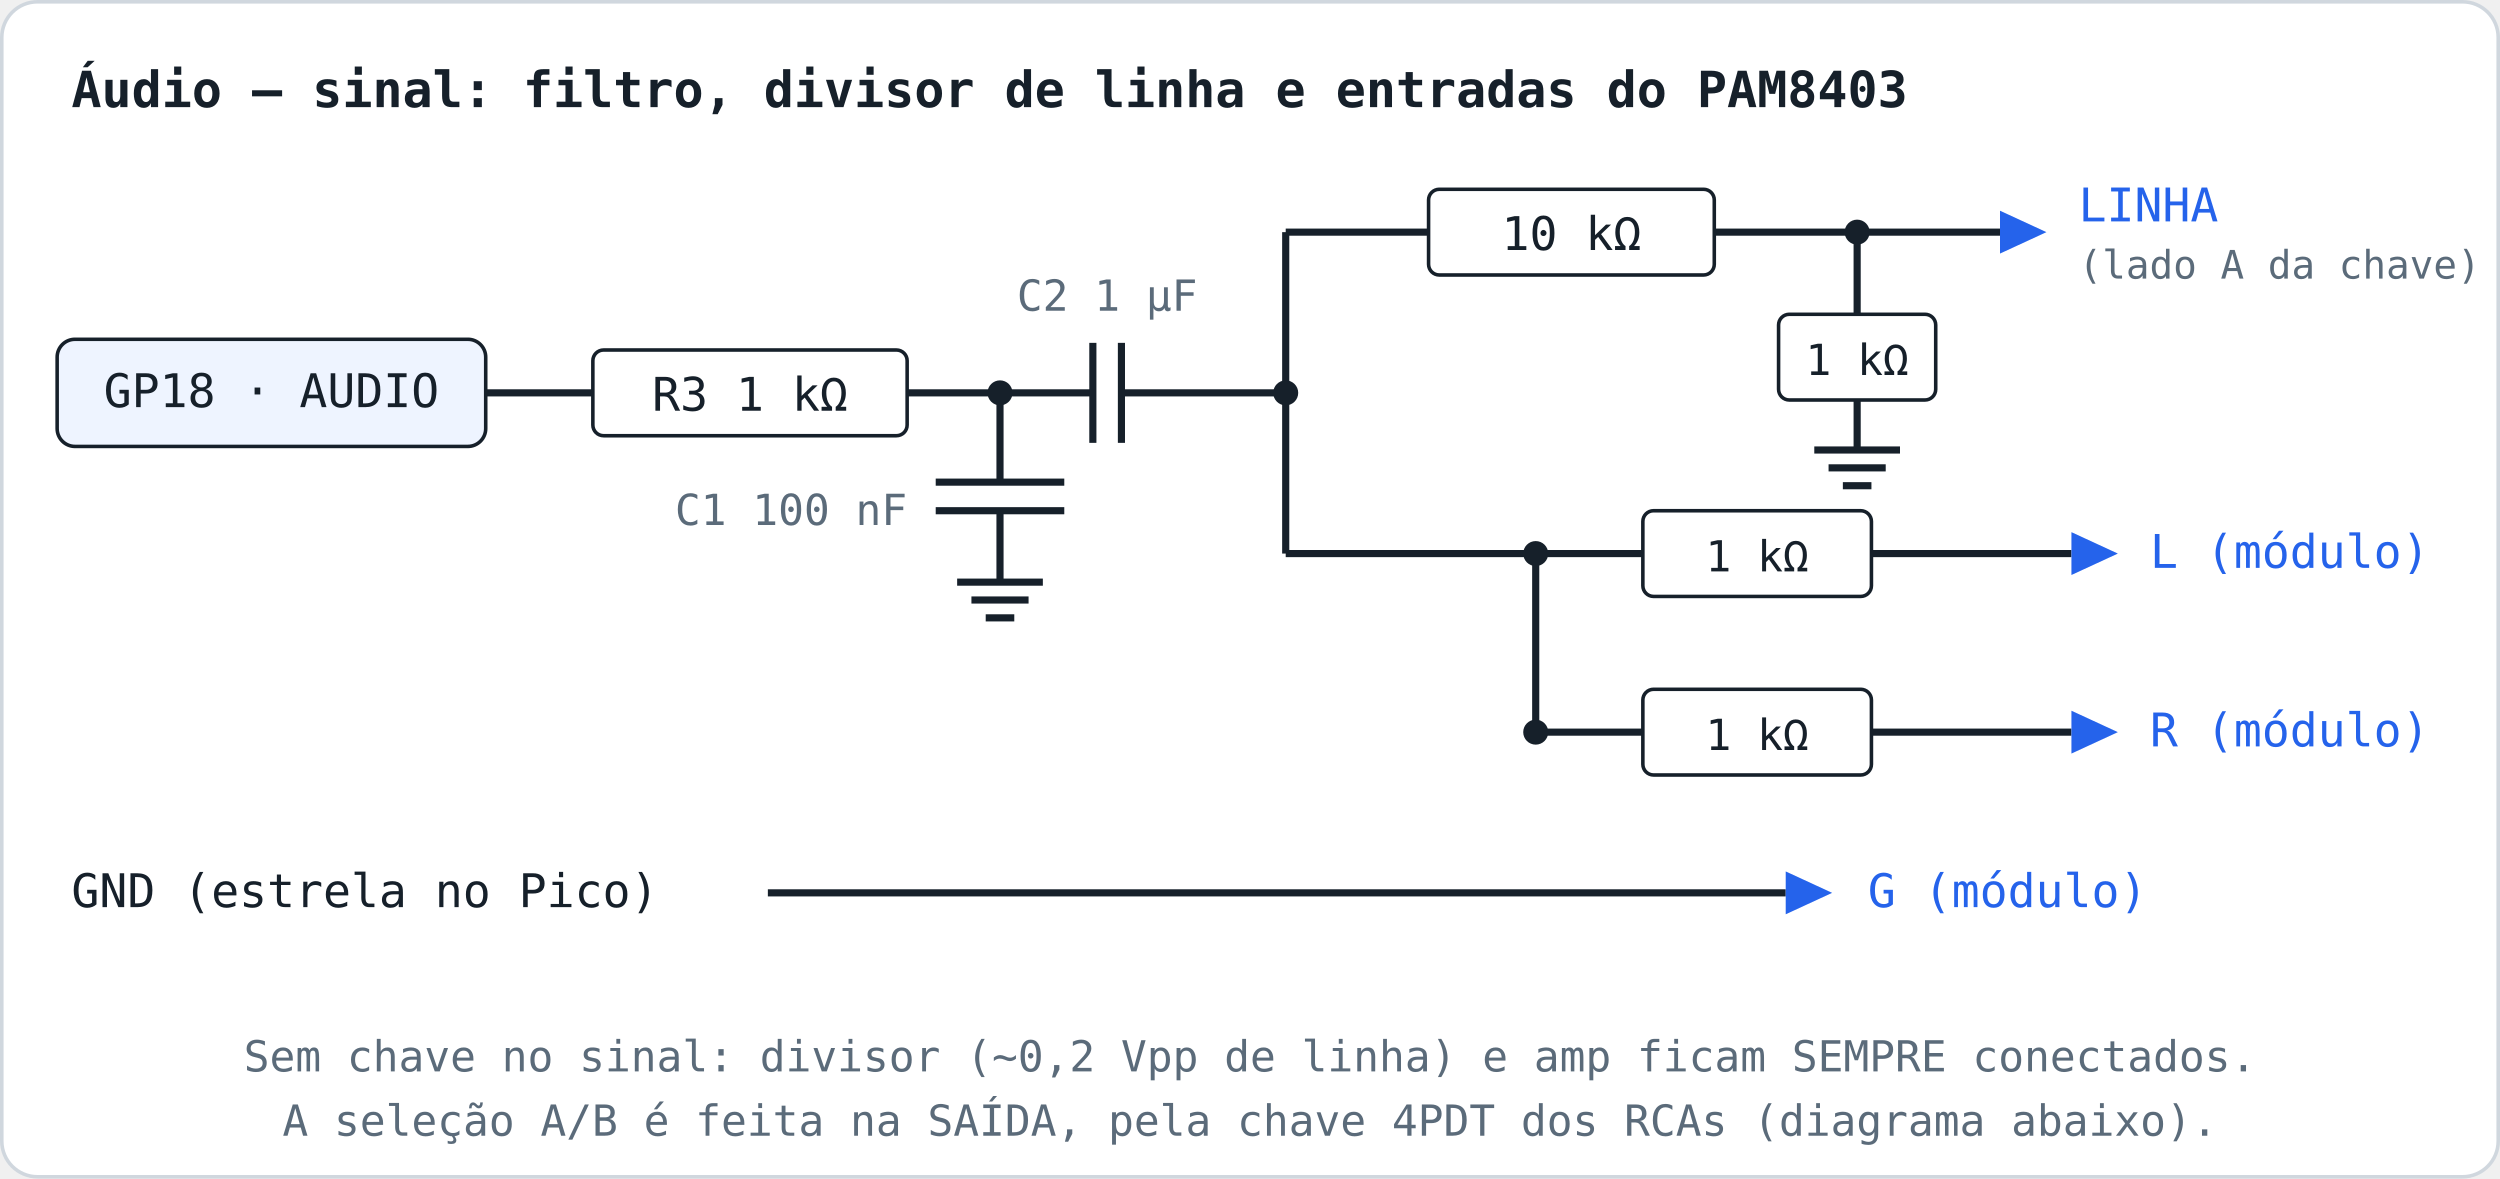
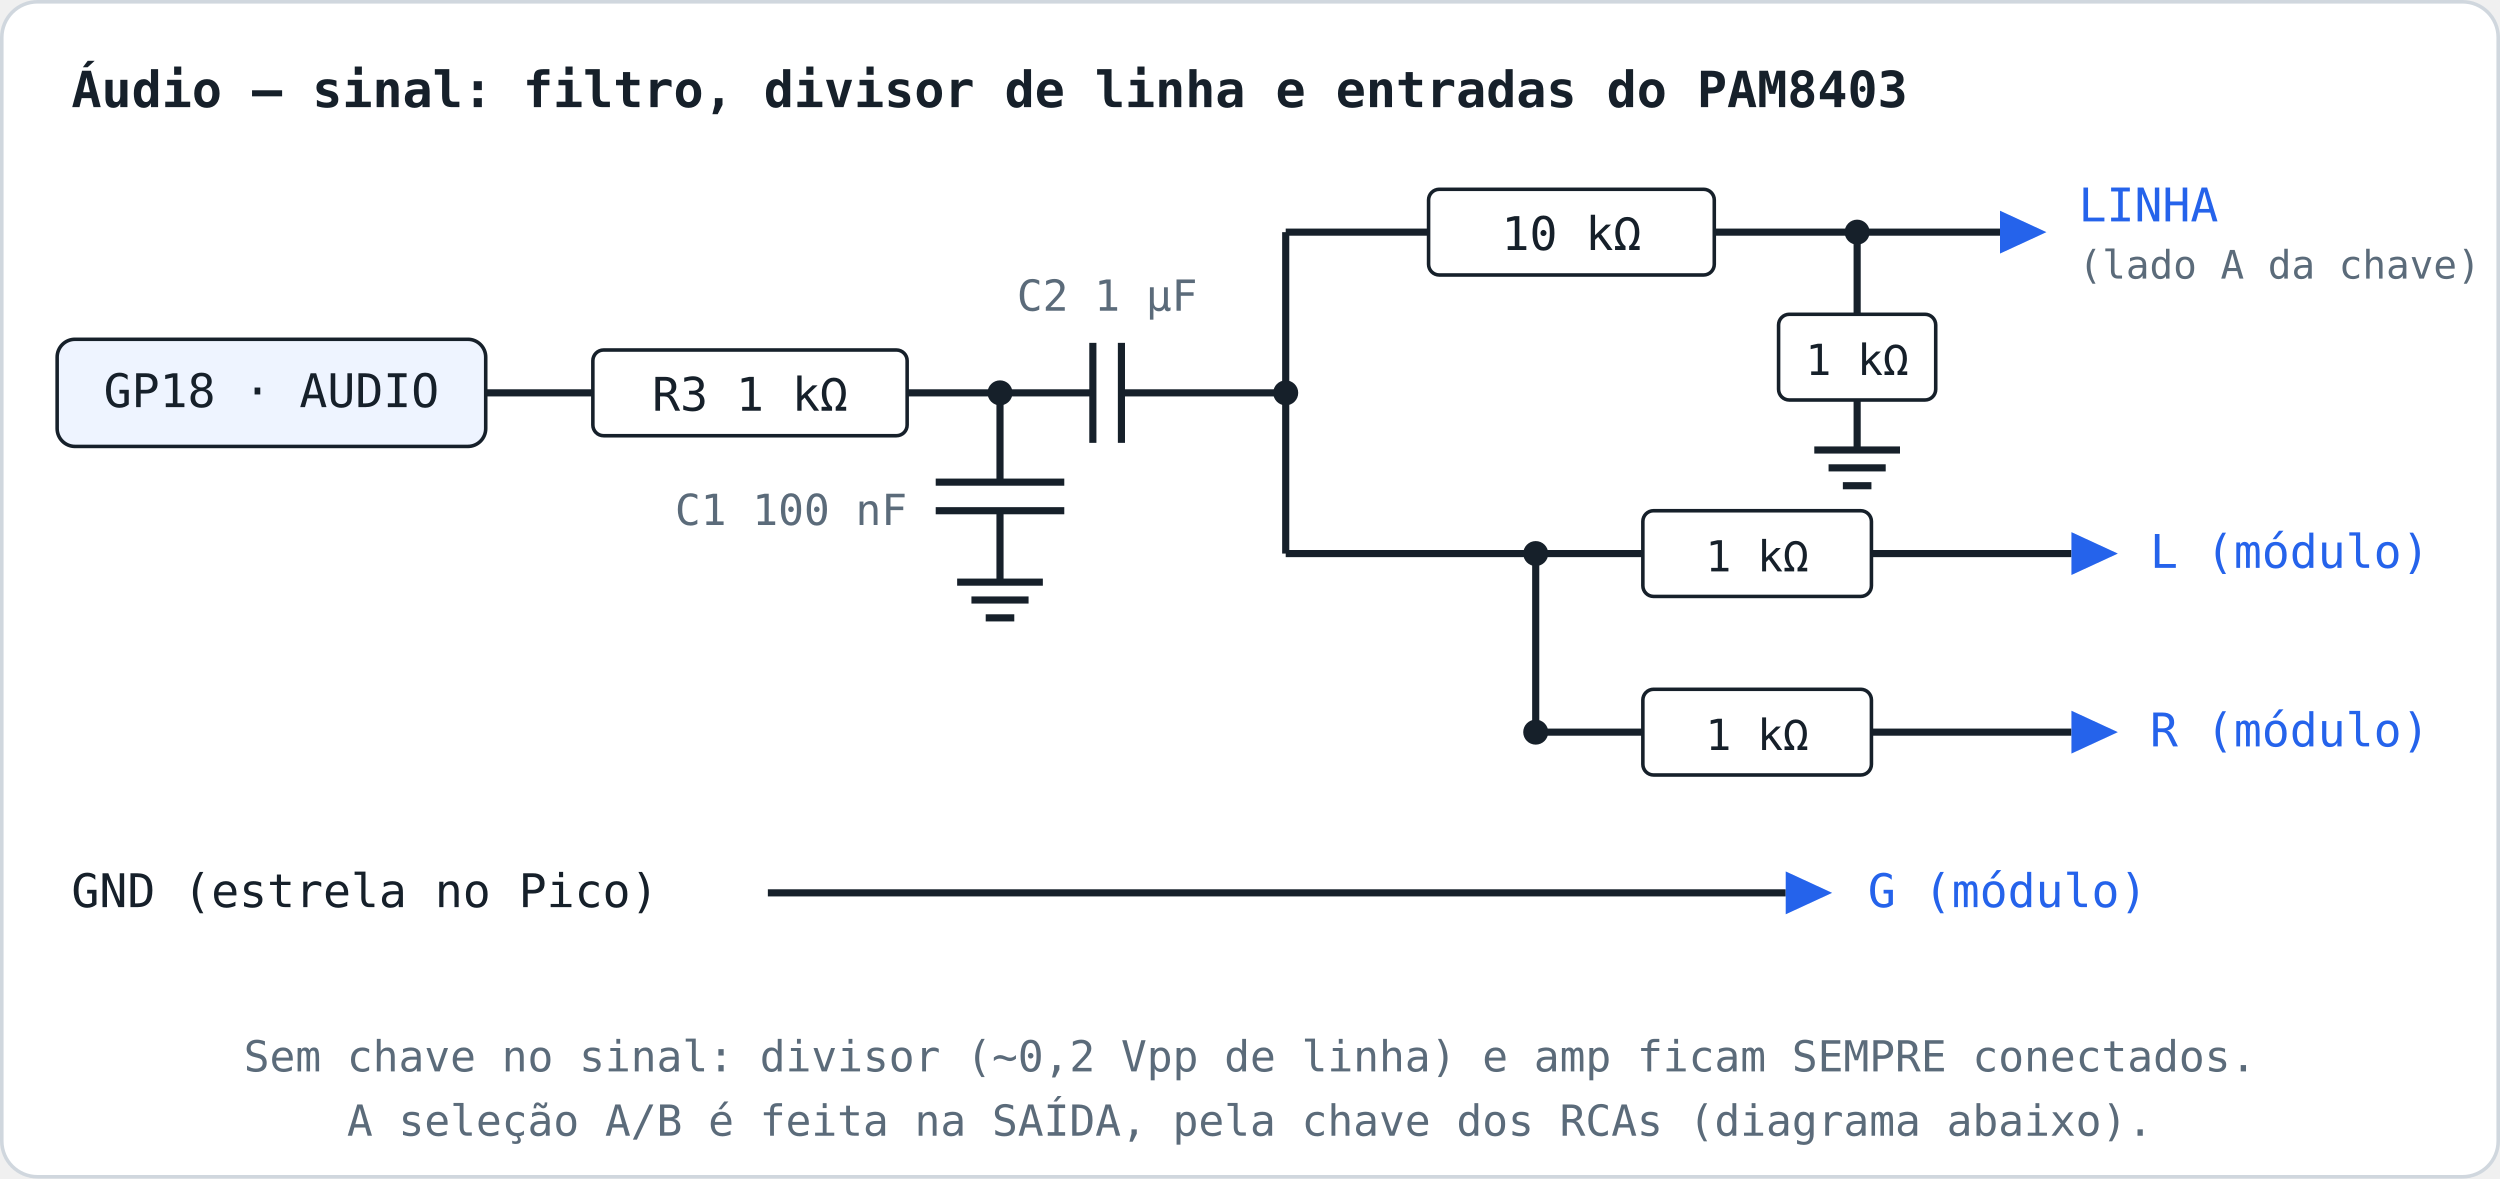
<svg xmlns="http://www.w3.org/2000/svg" viewBox="0 0 700 330" font-family="ui-monospace, SFMono-Regular, Menlo, Consolas, monospace" font-size="13">
  <rect x="0.5" y="0.5" width="699" height="329" rx="10" fill="#ffffff" stroke="#d0d7de" />
  <text x="20" y="30" font-size="14" font-weight="bold" fill="#16202a">Áudio — sinal: filtro, divisor de linha e entradas do PAM8403</text>
  <rect x="16" y="95" width="120" height="30" rx="5" fill="#eef4ff" stroke="#16202a" />
  <text x="76" y="114" text-anchor="middle" fill="#16202a">GP18 · AUDIO</text>
  <rect x="166" y="98" width="88" height="24" rx="3" fill="#ffffff" stroke="#16202a" />
  <text x="210" y="115" text-anchor="middle" fill="#16202a">R3 1 kΩ</text>
  <g stroke="#16202a" stroke-width="2" fill="none">
    <line x1="136" y1="110" x2="166" y2="110" />
    <line x1="254" y1="110" x2="306" y2="110" />
    <line x1="314" y1="110" x2="360" y2="110" />
    <line x1="360" y1="65" x2="360" y2="155" />
    <line x1="360" y1="65" x2="400" y2="65" />
    <line x1="480" y1="65" x2="560" y2="65" />
    <line x1="520" y1="65" x2="520" y2="88" />
    <line x1="520" y1="112" x2="520" y2="126" />
    <line x1="360" y1="155" x2="430" y2="155" />
    <line x1="430" y1="155" x2="430" y2="205" />
    <line x1="430" y1="155" x2="460" y2="155" />
    <line x1="524" y1="155" x2="580" y2="155" />
    <line x1="430" y1="205" x2="460" y2="205" />
    <line x1="524" y1="205" x2="580" y2="205" />
  </g>
  <circle cx="280" cy="110" r="3.5" fill="#16202a" />
  <circle cx="360" cy="110" r="3.5" fill="#16202a" />
  <circle cx="520" cy="65" r="3.5" fill="#16202a" />
  <circle cx="430" cy="155" r="3.5" fill="#16202a" />
  <circle cx="430" cy="205" r="3.5" fill="#16202a" />
  <g stroke="#16202a" stroke-width="2">
    <line x1="280" y1="110" x2="280" y2="135" />
    <line x1="262" y1="135" x2="298" y2="135" />
    <line x1="262" y1="143" x2="298" y2="143" />
    <line x1="280" y1="143" x2="280" y2="163" />
    <line x1="268" y1="163" x2="292" y2="163" />
    <line x1="272" y1="168" x2="288" y2="168" />
    <line x1="276" y1="173" x2="284" y2="173" />
  </g>
  <text x="254" y="147" text-anchor="end" fill="#5b6b7a" font-size="12">C1 100 nF</text>
  <g stroke="#16202a" stroke-width="2">
    <line x1="306" y1="96" x2="306" y2="124" />
    <line x1="314" y1="96" x2="314" y2="124" />
  </g>
  <text x="310" y="87" text-anchor="middle" fill="#5b6b7a" font-size="12">C2 1 µF</text>
  <rect x="400" y="53" width="80" height="24" rx="3" fill="#ffffff" stroke="#16202a" />
  <text x="440" y="70" text-anchor="middle" fill="#16202a">10 kΩ</text>
  <rect x="498" y="88" width="44" height="24" rx="3" fill="#ffffff" stroke="#16202a" />
  <text x="520" y="105" text-anchor="middle" font-size="12" fill="#16202a">1 kΩ</text>
  <g stroke="#16202a" stroke-width="2">
    <line x1="508" y1="126" x2="532" y2="126" />
    <line x1="512" y1="131" x2="528" y2="131" />
    <line x1="516" y1="136" x2="524" y2="136" />
  </g>
  <polygon points="560,59 573,65 560,71" fill="#2563eb" />
  <text x="582" y="62" fill="#2563eb">LINHA</text>
  <text x="582" y="78" fill="#5b6b7a" font-size="11">(lado A da chave)</text>
  <rect x="460" y="143" width="64" height="24" rx="3" fill="#ffffff" stroke="#16202a" />
  <text x="492" y="160" text-anchor="middle" font-size="12" fill="#16202a">1 kΩ</text>
  <rect x="460" y="193" width="64" height="24" rx="3" fill="#ffffff" stroke="#16202a" />
  <text x="492" y="210" text-anchor="middle" font-size="12" fill="#16202a">1 kΩ</text>
  <polygon points="580,149 593,155 580,161" fill="#2563eb" />
  <text x="602" y="159" fill="#2563eb">L (módulo)</text>
  <polygon points="580,199 593,205 580,211" fill="#2563eb" />
  <text x="602" y="209" fill="#2563eb">R (módulo)</text>
  <text x="20" y="254" fill="#16202a">GND (estrela no Pico)</text>
  <line x1="215" y1="250" x2="500" y2="250" stroke="#16202a" stroke-width="2" />
  <polygon points="500,244 513,250 500,256" fill="#2563eb" />
  <text x="523" y="254" fill="#2563eb">G (módulo)</text>
  <text x="350" y="300" text-anchor="middle" fill="#5b6b7a" font-size="12">Sem chave no sinal: divisor (~0,2 Vpp de linha) e amp ficam SEMPRE conectados.</text>
-   <text x="350" y="318" text-anchor="middle" fill="#5b6b7a" font-size="12">A seleção A/B é feita na SAÍDA, pela chave 4PDT dos RCAs (diagrama abaixo).</text>
+   <text x="350" y="318" text-anchor="middle" fill="#5b6b7a" font-size="12">A seleção A/B é feita na SAÍDA, pela chave dos RCAs (diagrama abaixo).</text>
</svg>
